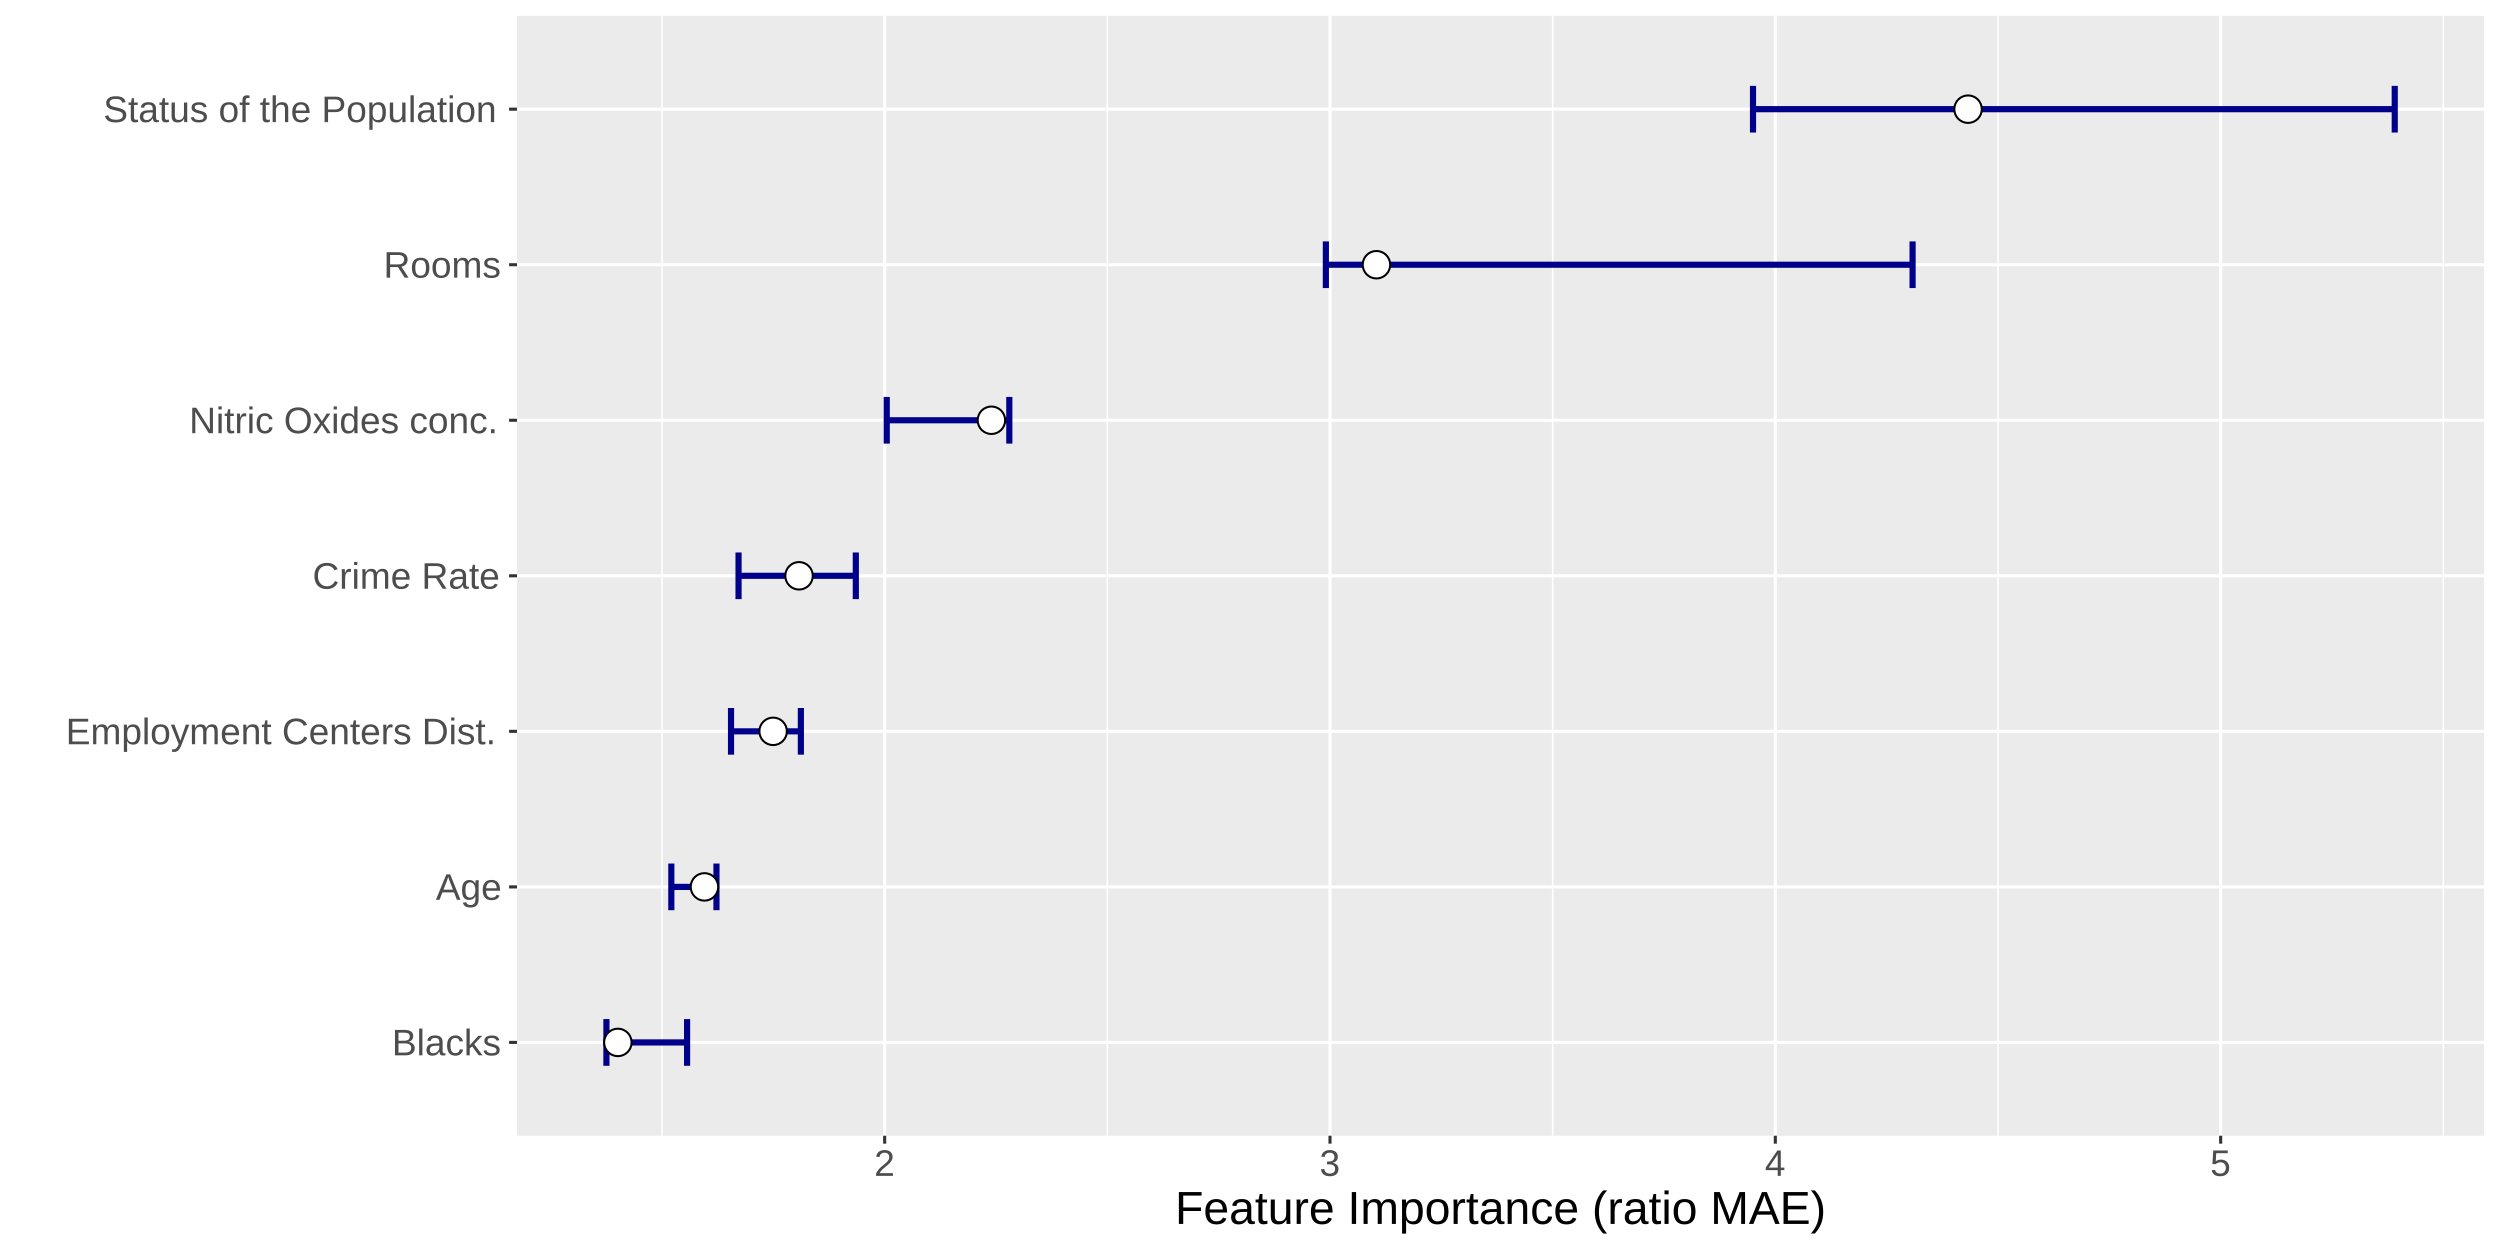
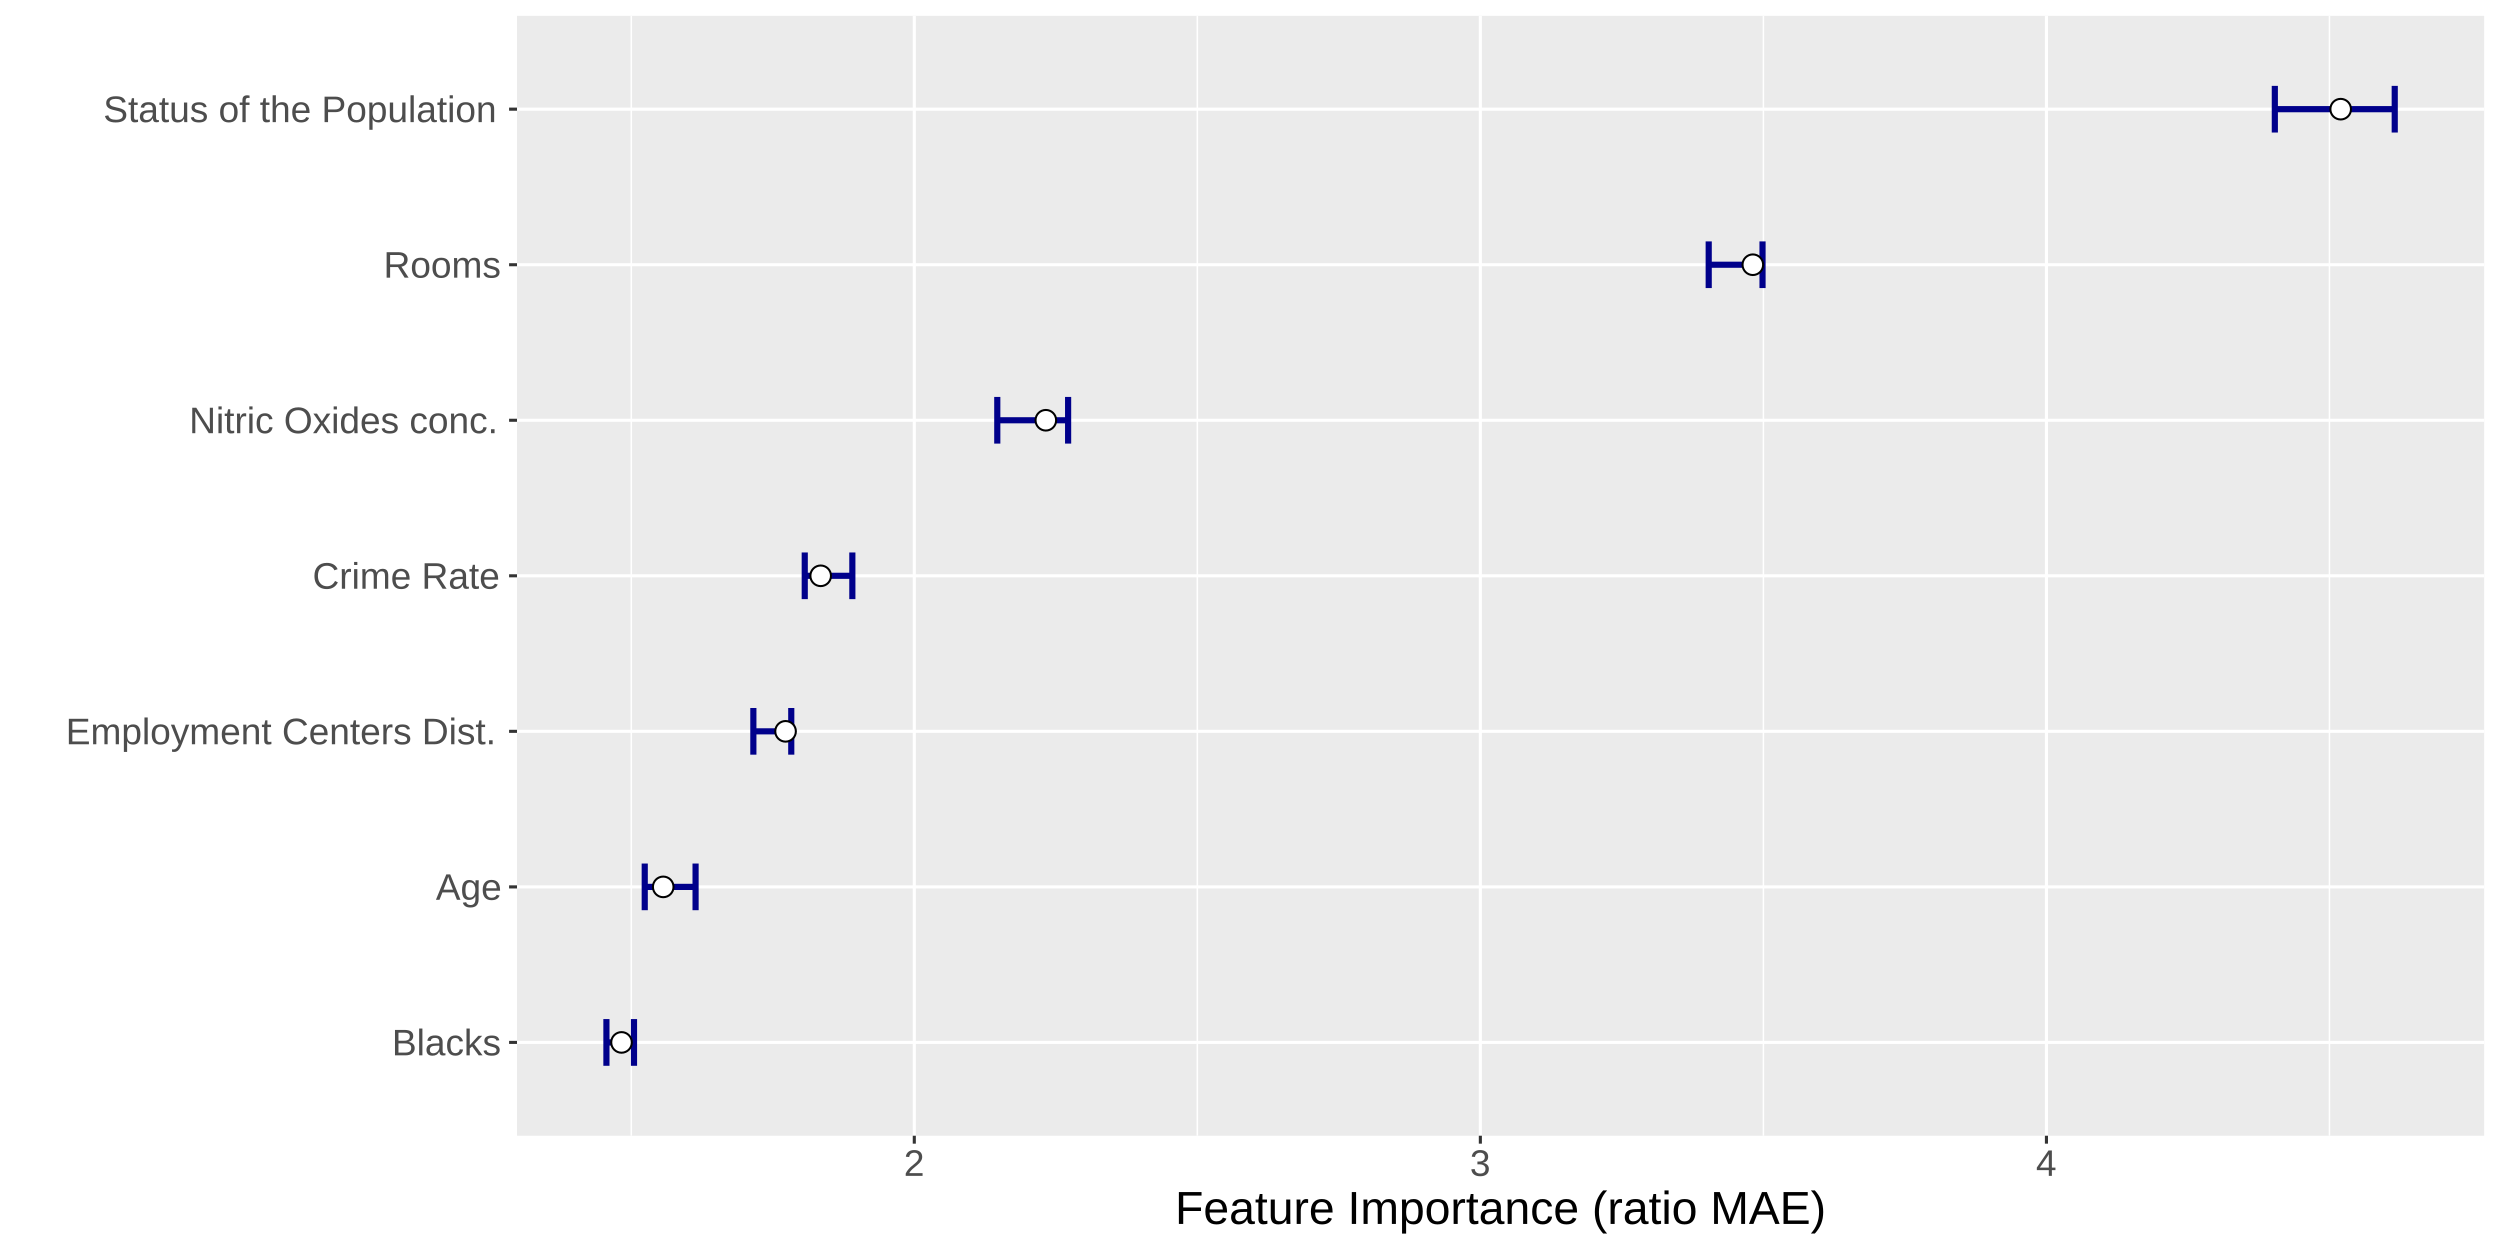
<svg xmlns="http://www.w3.org/2000/svg" viewBox="0 0 864.00 432.00">
  <defs>
    <style type="text/css">
    line, polyline, polygon, path, rect, circle {
      fill: none;
      stroke: #000000;
      stroke-linecap: round;
      stroke-linejoin: round;
      stroke-miterlimit: 10.00;
    }
  </style>
  </defs>
  <rect width="100%" height="100%" style="stroke: none; fill: #FFFFFF;" />
-   <rect x="0.00" y="0.00" width="864.00" height="432.00" style="stroke-width: 1.07; stroke: #FFFFFF; fill: #FFFFFF;" />
+   <rect x="0" y="0.00" width="864.00" height="432.00" style="stroke-width: 1.07; stroke: #FFFFFF; fill: #FFFFFF;" />
  <defs>
    <clipPath id="cpMTc4LjY4fDg1OC41MnwzOTIuNTJ8NS40OA==">
      <rect x="178.68" y="5.48" width="679.84" height="387.04" />
    </clipPath>
  </defs>
  <rect x="178.68" y="5.48" width="679.84" height="387.04" style="stroke-width: 1.07; stroke: none; fill: #EBEBEB;" clip-path="url(#cpMTc4LjY4fDg1OC41MnwzOTIuNTJ8NS40OA==)" />
-   <polyline points="228.79,392.52 228.79,5.48 " style="stroke-width: 0.53; stroke: #FFFFFF; stroke-linecap: butt;" clip-path="url(#cpMTc4LjY4fDg1OC41MnwzOTIuNTJ8NS40OA==)" />
-   <polyline points="382.69,392.52 382.69,5.48 " style="stroke-width: 0.53; stroke: #FFFFFF; stroke-linecap: butt;" clip-path="url(#cpMTc4LjY4fDg1OC41MnwzOTIuNTJ8NS40OA==)" />
-   <polyline points="536.60,392.52 536.60,5.48 " style="stroke-width: 0.53; stroke: #FFFFFF; stroke-linecap: butt;" clip-path="url(#cpMTc4LjY4fDg1OC41MnwzOTIuNTJ8NS40OA==)" />
-   <polyline points="690.50,392.52 690.50,5.48 " style="stroke-width: 0.53; stroke: #FFFFFF; stroke-linecap: butt;" clip-path="url(#cpMTc4LjY4fDg1OC41MnwzOTIuNTJ8NS40OA==)" />
-   <polyline points="844.41,392.52 844.41,5.48 " style="stroke-width: 0.53; stroke: #FFFFFF; stroke-linecap: butt;" clip-path="url(#cpMTc4LjY4fDg1OC41MnwzOTIuNTJ8NS40OA==)" />
+   <polyline points="218.17,392.52 218.17,5.48 " style="stroke-width: 0.53; stroke: #FFFFFF; stroke-linecap: butt;" clip-path="url(#cpMTc4LjY4fDg1OC41MnwzOTIuNTJ8NS40OA==)" />
+   <polyline points="413.80,392.52 413.80,5.48 " style="stroke-width: 0.53; stroke: #FFFFFF; stroke-linecap: butt;" clip-path="url(#cpMTc4LjY4fDg1OC41MnwzOTIuNTJ8NS40OA==)" />
+   <polyline points="609.43,392.52 609.43,5.48 " style="stroke-width: 0.53; stroke: #FFFFFF; stroke-linecap: butt;" clip-path="url(#cpMTc4LjY4fDg1OC41MnwzOTIuNTJ8NS40OA==)" />
+   <polyline points="805.06,392.52 805.06,5.48 " style="stroke-width: 0.53; stroke: #FFFFFF; stroke-linecap: butt;" clip-path="url(#cpMTc4LjY4fDg1OC41MnwzOTIuNTJ8NS40OA==)" />
  <polyline points="178.68,360.26 858.52,360.26 " style="stroke-width: 1.07; stroke: #FFFFFF; stroke-linecap: butt;" clip-path="url(#cpMTc4LjY4fDg1OC41MnwzOTIuNTJ8NS40OA==)" />
  <polyline points="178.68,306.51 858.52,306.51 " style="stroke-width: 1.07; stroke: #FFFFFF; stroke-linecap: butt;" clip-path="url(#cpMTc4LjY4fDg1OC41MnwzOTIuNTJ8NS40OA==)" />
  <polyline points="178.68,252.75 858.52,252.75 " style="stroke-width: 1.07; stroke: #FFFFFF; stroke-linecap: butt;" clip-path="url(#cpMTc4LjY4fDg1OC41MnwzOTIuNTJ8NS40OA==)" />
  <polyline points="178.68,199.00 858.52,199.00 " style="stroke-width: 1.07; stroke: #FFFFFF; stroke-linecap: butt;" clip-path="url(#cpMTc4LjY4fDg1OC41MnwzOTIuNTJ8NS40OA==)" />
  <polyline points="178.68,145.24 858.52,145.24 " style="stroke-width: 1.07; stroke: #FFFFFF; stroke-linecap: butt;" clip-path="url(#cpMTc4LjY4fDg1OC41MnwzOTIuNTJ8NS40OA==)" />
  <polyline points="178.68,91.49 858.52,91.49 " style="stroke-width: 1.07; stroke: #FFFFFF; stroke-linecap: butt;" clip-path="url(#cpMTc4LjY4fDg1OC41MnwzOTIuNTJ8NS40OA==)" />
  <polyline points="178.68,37.73 858.52,37.73 " style="stroke-width: 1.07; stroke: #FFFFFF; stroke-linecap: butt;" clip-path="url(#cpMTc4LjY4fDg1OC41MnwzOTIuNTJ8NS40OA==)" />
-   <polyline points="305.74,392.52 305.74,5.48 " style="stroke-width: 1.07; stroke: #FFFFFF; stroke-linecap: butt;" clip-path="url(#cpMTc4LjY4fDg1OC41MnwzOTIuNTJ8NS40OA==)" />
-   <polyline points="459.65,392.52 459.65,5.48 " style="stroke-width: 1.07; stroke: #FFFFFF; stroke-linecap: butt;" clip-path="url(#cpMTc4LjY4fDg1OC41MnwzOTIuNTJ8NS40OA==)" />
-   <polyline points="613.55,392.52 613.55,5.48 " style="stroke-width: 1.07; stroke: #FFFFFF; stroke-linecap: butt;" clip-path="url(#cpMTc4LjY4fDg1OC41MnwzOTIuNTJ8NS40OA==)" />
-   <polyline points="767.46,392.52 767.46,5.48 " style="stroke-width: 1.07; stroke: #FFFFFF; stroke-linecap: butt;" clip-path="url(#cpMTc4LjY4fDg1OC41MnwzOTIuNTJ8NS40OA==)" />
+   <polyline points="315.98,392.52 315.98,5.48 " style="stroke-width: 1.07; stroke: #FFFFFF; stroke-linecap: butt;" clip-path="url(#cpMTc4LjY4fDg1OC41MnwzOTIuNTJ8NS40OA==)" />
+   <polyline points="511.61,392.52 511.61,5.48 " style="stroke-width: 1.07; stroke: #FFFFFF; stroke-linecap: butt;" clip-path="url(#cpMTc4LjY4fDg1OC41MnwzOTIuNTJ8NS40OA==)" />
+   <polyline points="707.25,392.52 707.25,5.48 " style="stroke-width: 1.07; stroke: #FFFFFF; stroke-linecap: butt;" clip-path="url(#cpMTc4LjY4fDg1OC41MnwzOTIuNTJ8NS40OA==)" />
  <polyline points="827.62,45.80 827.62,29.67 " style="stroke-width: 2.13; stroke: #00008B; stroke-linecap: butt;" clip-path="url(#cpMTc4LjY4fDg1OC41MnwzOTIuNTJ8NS40OA==)" />
-   <polyline points="827.62,37.73 605.84,37.73 " style="stroke-width: 2.13; stroke: #00008B; stroke-linecap: butt;" clip-path="url(#cpMTc4LjY4fDg1OC41MnwzOTIuNTJ8NS40OA==)" />
-   <polyline points="605.84,45.80 605.84,29.67 " style="stroke-width: 2.13; stroke: #00008B; stroke-linecap: butt;" clip-path="url(#cpMTc4LjY4fDg1OC41MnwzOTIuNTJ8NS40OA==)" />
-   <polyline points="660.99,99.55 660.99,83.42 " style="stroke-width: 2.13; stroke: #00008B; stroke-linecap: butt;" clip-path="url(#cpMTc4LjY4fDg1OC41MnwzOTIuNTJ8NS40OA==)" />
-   <polyline points="660.99,91.49 458.22,91.49 " style="stroke-width: 2.13; stroke: #00008B; stroke-linecap: butt;" clip-path="url(#cpMTc4LjY4fDg1OC41MnwzOTIuNTJ8NS40OA==)" />
-   <polyline points="458.22,99.55 458.22,83.42 " style="stroke-width: 2.13; stroke: #00008B; stroke-linecap: butt;" clip-path="url(#cpMTc4LjY4fDg1OC41MnwzOTIuNTJ8NS40OA==)" />
-   <polyline points="348.82,153.31 348.82,137.18 " style="stroke-width: 2.13; stroke: #00008B; stroke-linecap: butt;" clip-path="url(#cpMTc4LjY4fDg1OC41MnwzOTIuNTJ8NS40OA==)" />
-   <polyline points="348.82,145.24 306.46,145.24 " style="stroke-width: 2.13; stroke: #00008B; stroke-linecap: butt;" clip-path="url(#cpMTc4LjY4fDg1OC41MnwzOTIuNTJ8NS40OA==)" />
-   <polyline points="306.46,153.31 306.46,137.18 " style="stroke-width: 2.13; stroke: #00008B; stroke-linecap: butt;" clip-path="url(#cpMTc4LjY4fDg1OC41MnwzOTIuNTJ8NS40OA==)" />
-   <polyline points="295.77,207.06 295.77,190.93 " style="stroke-width: 2.13; stroke: #00008B; stroke-linecap: butt;" clip-path="url(#cpMTc4LjY4fDg1OC41MnwzOTIuNTJ8NS40OA==)" />
-   <polyline points="295.77,199.00 255.24,199.00 " style="stroke-width: 2.13; stroke: #00008B; stroke-linecap: butt;" clip-path="url(#cpMTc4LjY4fDg1OC41MnwzOTIuNTJ8NS40OA==)" />
-   <polyline points="255.24,207.06 255.24,190.93 " style="stroke-width: 2.13; stroke: #00008B; stroke-linecap: butt;" clip-path="url(#cpMTc4LjY4fDg1OC41MnwzOTIuNTJ8NS40OA==)" />
-   <polyline points="276.78,260.82 276.78,244.69 " style="stroke-width: 2.13; stroke: #00008B; stroke-linecap: butt;" clip-path="url(#cpMTc4LjY4fDg1OC41MnwzOTIuNTJ8NS40OA==)" />
-   <polyline points="276.78,252.75 252.64,252.75 " style="stroke-width: 2.13; stroke: #00008B; stroke-linecap: butt;" clip-path="url(#cpMTc4LjY4fDg1OC41MnwzOTIuNTJ8NS40OA==)" />
-   <polyline points="252.64,260.82 252.64,244.69 " style="stroke-width: 2.13; stroke: #00008B; stroke-linecap: butt;" clip-path="url(#cpMTc4LjY4fDg1OC41MnwzOTIuNTJ8NS40OA==)" />
-   <polyline points="247.61,314.57 247.61,298.44 " style="stroke-width: 2.13; stroke: #00008B; stroke-linecap: butt;" clip-path="url(#cpMTc4LjY4fDg1OC41MnwzOTIuNTJ8NS40OA==)" />
-   <polyline points="247.61,306.51 232.01,306.51 " style="stroke-width: 2.13; stroke: #00008B; stroke-linecap: butt;" clip-path="url(#cpMTc4LjY4fDg1OC41MnwzOTIuNTJ8NS40OA==)" />
-   <polyline points="232.01,314.57 232.01,298.44 " style="stroke-width: 2.13; stroke: #00008B; stroke-linecap: butt;" clip-path="url(#cpMTc4LjY4fDg1OC41MnwzOTIuNTJ8NS40OA==)" />
-   <polyline points="237.46,368.33 237.46,352.20 " style="stroke-width: 2.13; stroke: #00008B; stroke-linecap: butt;" clip-path="url(#cpMTc4LjY4fDg1OC41MnwzOTIuNTJ8NS40OA==)" />
-   <polyline points="237.46,360.26 209.58,360.26 " style="stroke-width: 2.13; stroke: #00008B; stroke-linecap: butt;" clip-path="url(#cpMTc4LjY4fDg1OC41MnwzOTIuNTJ8NS40OA==)" />
+   <polyline points="827.62,37.73 786.18,37.73 " style="stroke-width: 2.13; stroke: #00008B; stroke-linecap: butt;" clip-path="url(#cpMTc4LjY4fDg1OC41MnwzOTIuNTJ8NS40OA==)" />
+   <polyline points="786.18,45.80 786.18,29.67 " style="stroke-width: 2.13; stroke: #00008B; stroke-linecap: butt;" clip-path="url(#cpMTc4LjY4fDg1OC41MnwzOTIuNTJ8NS40OA==)" />
+   <polyline points="609.13,99.55 609.13,83.42 " style="stroke-width: 2.13; stroke: #00008B; stroke-linecap: butt;" clip-path="url(#cpMTc4LjY4fDg1OC41MnwzOTIuNTJ8NS40OA==)" />
+   <polyline points="609.13,91.49 590.53,91.49 " style="stroke-width: 2.13; stroke: #00008B; stroke-linecap: butt;" clip-path="url(#cpMTc4LjY4fDg1OC41MnwzOTIuNTJ8NS40OA==)" />
+   <polyline points="590.53,99.55 590.53,83.42 " style="stroke-width: 2.13; stroke: #00008B; stroke-linecap: butt;" clip-path="url(#cpMTc4LjY4fDg1OC41MnwzOTIuNTJ8NS40OA==)" />
+   <polyline points="369.14,153.31 369.14,137.18 " style="stroke-width: 2.13; stroke: #00008B; stroke-linecap: butt;" clip-path="url(#cpMTc4LjY4fDg1OC41MnwzOTIuNTJ8NS40OA==)" />
+   <polyline points="369.14,145.24 344.66,145.24 " style="stroke-width: 2.13; stroke: #00008B; stroke-linecap: butt;" clip-path="url(#cpMTc4LjY4fDg1OC41MnwzOTIuNTJ8NS40OA==)" />
+   <polyline points="344.66,153.31 344.66,137.18 " style="stroke-width: 2.13; stroke: #00008B; stroke-linecap: butt;" clip-path="url(#cpMTc4LjY4fDg1OC41MnwzOTIuNTJ8NS40OA==)" />
+   <polyline points="294.57,207.06 294.57,190.93 " style="stroke-width: 2.13; stroke: #00008B; stroke-linecap: butt;" clip-path="url(#cpMTc4LjY4fDg1OC41MnwzOTIuNTJ8NS40OA==)" />
+   <polyline points="294.57,199.00 278.12,199.00 " style="stroke-width: 2.13; stroke: #00008B; stroke-linecap: butt;" clip-path="url(#cpMTc4LjY4fDg1OC41MnwzOTIuNTJ8NS40OA==)" />
+   <polyline points="278.12,207.06 278.12,190.93 " style="stroke-width: 2.13; stroke: #00008B; stroke-linecap: butt;" clip-path="url(#cpMTc4LjY4fDg1OC41MnwzOTIuNTJ8NS40OA==)" />
+   <polyline points="273.46,260.82 273.46,244.69 " style="stroke-width: 2.13; stroke: #00008B; stroke-linecap: butt;" clip-path="url(#cpMTc4LjY4fDg1OC41MnwzOTIuNTJ8NS40OA==)" />
+   <polyline points="273.46,252.75 260.36,252.75 " style="stroke-width: 2.13; stroke: #00008B; stroke-linecap: butt;" clip-path="url(#cpMTc4LjY4fDg1OC41MnwzOTIuNTJ8NS40OA==)" />
+   <polyline points="260.36,260.82 260.36,244.69 " style="stroke-width: 2.13; stroke: #00008B; stroke-linecap: butt;" clip-path="url(#cpMTc4LjY4fDg1OC41MnwzOTIuNTJ8NS40OA==)" />
+   <polyline points="240.39,314.57 240.39,298.44 " style="stroke-width: 2.13; stroke: #00008B; stroke-linecap: butt;" clip-path="url(#cpMTc4LjY4fDg1OC41MnwzOTIuNTJ8NS40OA==)" />
+   <polyline points="240.39,306.51 222.82,306.51 " style="stroke-width: 2.13; stroke: #00008B; stroke-linecap: butt;" clip-path="url(#cpMTc4LjY4fDg1OC41MnwzOTIuNTJ8NS40OA==)" />
+   <polyline points="222.82,314.57 222.82,298.44 " style="stroke-width: 2.13; stroke: #00008B; stroke-linecap: butt;" clip-path="url(#cpMTc4LjY4fDg1OC41MnwzOTIuNTJ8NS40OA==)" />
+   <polyline points="219.11,368.33 219.11,352.20 " style="stroke-width: 2.13; stroke: #00008B; stroke-linecap: butt;" clip-path="url(#cpMTc4LjY4fDg1OC41MnwzOTIuNTJ8NS40OA==)" />
+   <polyline points="219.11,360.26 209.58,360.26 " style="stroke-width: 2.13; stroke: #00008B; stroke-linecap: butt;" clip-path="url(#cpMTc4LjY4fDg1OC41MnwzOTIuNTJ8NS40OA==)" />
  <polyline points="209.58,368.33 209.58,352.20 " style="stroke-width: 2.13; stroke: #00008B; stroke-linecap: butt;" clip-path="url(#cpMTc4LjY4fDg1OC41MnwzOTIuNTJ8NS40OA==)" />
-   <circle cx="680.16" cy="37.73" r="3.56pt" style="stroke-width: 0.71; fill: #FFFFFF;" clip-path="url(#cpMTc4LjY4fDg1OC41MnwzOTIuNTJ8NS40OA==)" />
-   <circle cx="475.70" cy="91.49" r="3.56pt" style="stroke-width: 0.71; fill: #FFFFFF;" clip-path="url(#cpMTc4LjY4fDg1OC41MnwzOTIuNTJ8NS40OA==)" />
-   <circle cx="342.63" cy="145.24" r="3.56pt" style="stroke-width: 0.71; fill: #FFFFFF;" clip-path="url(#cpMTc4LjY4fDg1OC41MnwzOTIuNTJ8NS40OA==)" />
-   <circle cx="276.15" cy="199.00" r="3.56pt" style="stroke-width: 0.71; fill: #FFFFFF;" clip-path="url(#cpMTc4LjY4fDg1OC41MnwzOTIuNTJ8NS40OA==)" />
-   <circle cx="267.19" cy="252.75" r="3.56pt" style="stroke-width: 0.71; fill: #FFFFFF;" clip-path="url(#cpMTc4LjY4fDg1OC41MnwzOTIuNTJ8NS40OA==)" />
-   <circle cx="243.46" cy="306.51" r="3.56pt" style="stroke-width: 0.71; fill: #FFFFFF;" clip-path="url(#cpMTc4LjY4fDg1OC41MnwzOTIuNTJ8NS40OA==)" />
-   <circle cx="213.53" cy="360.26" r="3.56pt" style="stroke-width: 0.71; fill: #FFFFFF;" clip-path="url(#cpMTc4LjY4fDg1OC41MnwzOTIuNTJ8NS40OA==)" />
+   <circle cx="808.94" cy="37.73" r="3.56" style="stroke-width: 0.71; fill: #FFFFFF;" clip-path="url(#cpMTc4LjY4fDg1OC41MnwzOTIuNTJ8NS40OA==)" />
+   <circle cx="605.78" cy="91.49" r="3.56" style="stroke-width: 0.71; fill: #FFFFFF;" clip-path="url(#cpMTc4LjY4fDg1OC41MnwzOTIuNTJ8NS40OA==)" />
+   <circle cx="361.44" cy="145.24" r="3.56" style="stroke-width: 0.71; fill: #FFFFFF;" clip-path="url(#cpMTc4LjY4fDg1OC41MnwzOTIuNTJ8NS40OA==)" />
+   <circle cx="283.63" cy="199.00" r="3.56" style="stroke-width: 0.71; fill: #FFFFFF;" clip-path="url(#cpMTc4LjY4fDg1OC41MnwzOTIuNTJ8NS40OA==)" />
+   <circle cx="271.49" cy="252.75" r="3.56" style="stroke-width: 0.71; fill: #FFFFFF;" clip-path="url(#cpMTc4LjY4fDg1OC41MnwzOTIuNTJ8NS40OA==)" />
+   <circle cx="229.21" cy="306.51" r="3.56" style="stroke-width: 0.71; fill: #FFFFFF;" clip-path="url(#cpMTc4LjY4fDg1OC41MnwzOTIuNTJ8NS40OA==)" />
+   <circle cx="214.80" cy="360.26" r="3.56" style="stroke-width: 0.71; fill: #FFFFFF;" clip-path="url(#cpMTc4LjY4fDg1OC41MnwzOTIuNTJ8NS40OA==)" />
  <defs>
    <clipPath id="cpMC4wMHw4NjQuMDB8NDMyLjAwfDAuMDA=">
      <rect x="0.00" y="0.00" width="864.00" height="432.00" />
    </clipPath>
  </defs>
  <g clip-path="url(#cpMC4wMHw4NjQuMDB8NDMyLjAwfDAuMDA=)">
    <text x="135.46" y="364.73" style="font-size: 12.80px; fill: #4D4D4D; font-family: Liberation Sans;" textLength="38.29px" lengthAdjust="spacingAndGlyphs">Blacks</text>
  </g>
  <g clip-path="url(#cpMC4wMHw4NjQuMDB8NDMyLjAwfDAuMDA=)">
    <text x="150.62" y="310.98" style="font-size: 12.80px; fill: #4D4D4D; font-family: Liberation Sans;" textLength="23.13px" lengthAdjust="spacingAndGlyphs">Age</text>
  </g>
  <g clip-path="url(#cpMC4wMHw4NjQuMDB8NDMyLjAwfDAuMDA=)">
    <text x="22.75" y="257.22" style="font-size: 12.80px; fill: #4D4D4D; font-family: Liberation Sans;" textLength="150.99px" lengthAdjust="spacingAndGlyphs">Employment Centers Dist.</text>
  </g>
  <g clip-path="url(#cpMC4wMHw4NjQuMDB8NDMyLjAwfDAuMDA=)">
    <text x="108.01" y="203.47" style="font-size: 12.80px; fill: #4D4D4D; font-family: Liberation Sans;" textLength="65.74px" lengthAdjust="spacingAndGlyphs">Crime Rate</text>
  </g>
  <g clip-path="url(#cpMC4wMHw4NjQuMDB8NDMyLjAwfDAuMDA=)">
    <text x="65.39" y="149.71" style="font-size: 12.80px; fill: #4D4D4D; font-family: Liberation Sans;" textLength="108.36px" lengthAdjust="spacingAndGlyphs">Nitric Oxides conc.</text>
  </g>
  <g clip-path="url(#cpMC4wMHw4NjQuMDB8NDMyLjAwfDAuMDA=)">
    <text x="132.57" y="95.96" style="font-size: 12.80px; fill: #4D4D4D; font-family: Liberation Sans;" textLength="41.18px" lengthAdjust="spacingAndGlyphs">Rooms</text>
  </g>
  <g clip-path="url(#cpMC4wMHw4NjQuMDB8NDMyLjAwfDAuMDA=)">
    <text x="35.70" y="42.20" style="font-size: 12.80px; fill: #4D4D4D; font-family: Liberation Sans;" textLength="138.04px" lengthAdjust="spacingAndGlyphs">Status of the Population</text>
  </g>
  <polyline points="175.94,360.26 178.68,360.26 " style="stroke-width: 1.07; stroke: #333333; stroke-linecap: butt;" clip-path="url(#cpMC4wMHw4NjQuMDB8NDMyLjAwfDAuMDA=)" />
  <polyline points="175.94,306.51 178.68,306.51 " style="stroke-width: 1.07; stroke: #333333; stroke-linecap: butt;" clip-path="url(#cpMC4wMHw4NjQuMDB8NDMyLjAwfDAuMDA=)" />
  <polyline points="175.94,252.75 178.68,252.75 " style="stroke-width: 1.07; stroke: #333333; stroke-linecap: butt;" clip-path="url(#cpMC4wMHw4NjQuMDB8NDMyLjAwfDAuMDA=)" />
  <polyline points="175.94,199.00 178.68,199.00 " style="stroke-width: 1.07; stroke: #333333; stroke-linecap: butt;" clip-path="url(#cpMC4wMHw4NjQuMDB8NDMyLjAwfDAuMDA=)" />
  <polyline points="175.94,145.24 178.68,145.24 " style="stroke-width: 1.07; stroke: #333333; stroke-linecap: butt;" clip-path="url(#cpMC4wMHw4NjQuMDB8NDMyLjAwfDAuMDA=)" />
  <polyline points="175.94,91.49 178.68,91.49 " style="stroke-width: 1.07; stroke: #333333; stroke-linecap: butt;" clip-path="url(#cpMC4wMHw4NjQuMDB8NDMyLjAwfDAuMDA=)" />
  <polyline points="175.94,37.73 178.68,37.73 " style="stroke-width: 1.07; stroke: #333333; stroke-linecap: butt;" clip-path="url(#cpMC4wMHw4NjQuMDB8NDMyLjAwfDAuMDA=)" />
-   <polyline points="305.74,395.26 305.74,392.52 " style="stroke-width: 1.07; stroke: #333333; stroke-linecap: butt;" clip-path="url(#cpMC4wMHw4NjQuMDB8NDMyLjAwfDAuMDA=)" />
-   <polyline points="459.65,395.26 459.65,392.52 " style="stroke-width: 1.07; stroke: #333333; stroke-linecap: butt;" clip-path="url(#cpMC4wMHw4NjQuMDB8NDMyLjAwfDAuMDA=)" />
-   <polyline points="613.55,395.26 613.55,392.52 " style="stroke-width: 1.07; stroke: #333333; stroke-linecap: butt;" clip-path="url(#cpMC4wMHw4NjQuMDB8NDMyLjAwfDAuMDA=)" />
-   <polyline points="767.46,395.26 767.46,392.52 " style="stroke-width: 1.07; stroke: #333333; stroke-linecap: butt;" clip-path="url(#cpMC4wMHw4NjQuMDB8NDMyLjAwfDAuMDA=)" />
+   <polyline points="315.98,395.26 315.98,392.52 " style="stroke-width: 1.07; stroke: #333333; stroke-linecap: butt;" clip-path="url(#cpMC4wMHw4NjQuMDB8NDMyLjAwfDAuMDA=)" />
+   <polyline points="511.61,395.26 511.61,392.52 " style="stroke-width: 1.07; stroke: #333333; stroke-linecap: butt;" clip-path="url(#cpMC4wMHw4NjQuMDB8NDMyLjAwfDAuMDA=)" />
+   <polyline points="707.25,395.26 707.25,392.52 " style="stroke-width: 1.07; stroke: #333333; stroke-linecap: butt;" clip-path="url(#cpMC4wMHw4NjQuMDB8NDMyLjAwfDAuMDA=)" />
  <g clip-path="url(#cpMC4wMHw4NjQuMDB8NDMyLjAwfDAuMDA=)">
-     <text x="302.13" y="406.39" style="font-size: 12.80px; fill: #4D4D4D; font-family: Liberation Sans;" textLength="7.23px" lengthAdjust="spacingAndGlyphs">2</text>
+     <text x="312.37" y="406.39" style="font-size: 12.80px; fill: #4D4D4D; font-family: Liberation Sans;" textLength="7.23px" lengthAdjust="spacingAndGlyphs">2</text>
  </g>
  <g clip-path="url(#cpMC4wMHw4NjQuMDB8NDMyLjAwfDAuMDA=)">
-     <text x="456.03" y="406.39" style="font-size: 12.80px; fill: #4D4D4D; font-family: Liberation Sans;" textLength="7.23px" lengthAdjust="spacingAndGlyphs">3</text>
+     <text x="508.00" y="406.39" style="font-size: 12.80px; fill: #4D4D4D; font-family: Liberation Sans;" textLength="7.23px" lengthAdjust="spacingAndGlyphs">3</text>
  </g>
  <g clip-path="url(#cpMC4wMHw4NjQuMDB8NDMyLjAwfDAuMDA=)">
-     <text x="609.94" y="406.39" style="font-size: 12.80px; fill: #4D4D4D; font-family: Liberation Sans;" textLength="7.23px" lengthAdjust="spacingAndGlyphs">4</text>
-   </g>
-   <g clip-path="url(#cpMC4wMHw4NjQuMDB8NDMyLjAwfDAuMDA=)">
-     <text x="763.84" y="406.39" style="font-size: 12.80px; fill: #4D4D4D; font-family: Liberation Sans;" textLength="7.23px" lengthAdjust="spacingAndGlyphs">5</text>
+     <text x="703.63" y="406.39" style="font-size: 12.80px; fill: #4D4D4D; font-family: Liberation Sans;" textLength="7.23px" lengthAdjust="spacingAndGlyphs">4</text>
  </g>
  <g clip-path="url(#cpMC4wMHw4NjQuMDB8NDMyLjAwfDAuMDA=)">
    <text x="406.11" y="423.00" style="font-size: 16.00px; font-family: Liberation Sans;" textLength="224.97px" lengthAdjust="spacingAndGlyphs">Feature Importance (ratio MAE)</text>
  </g>
</svg>
